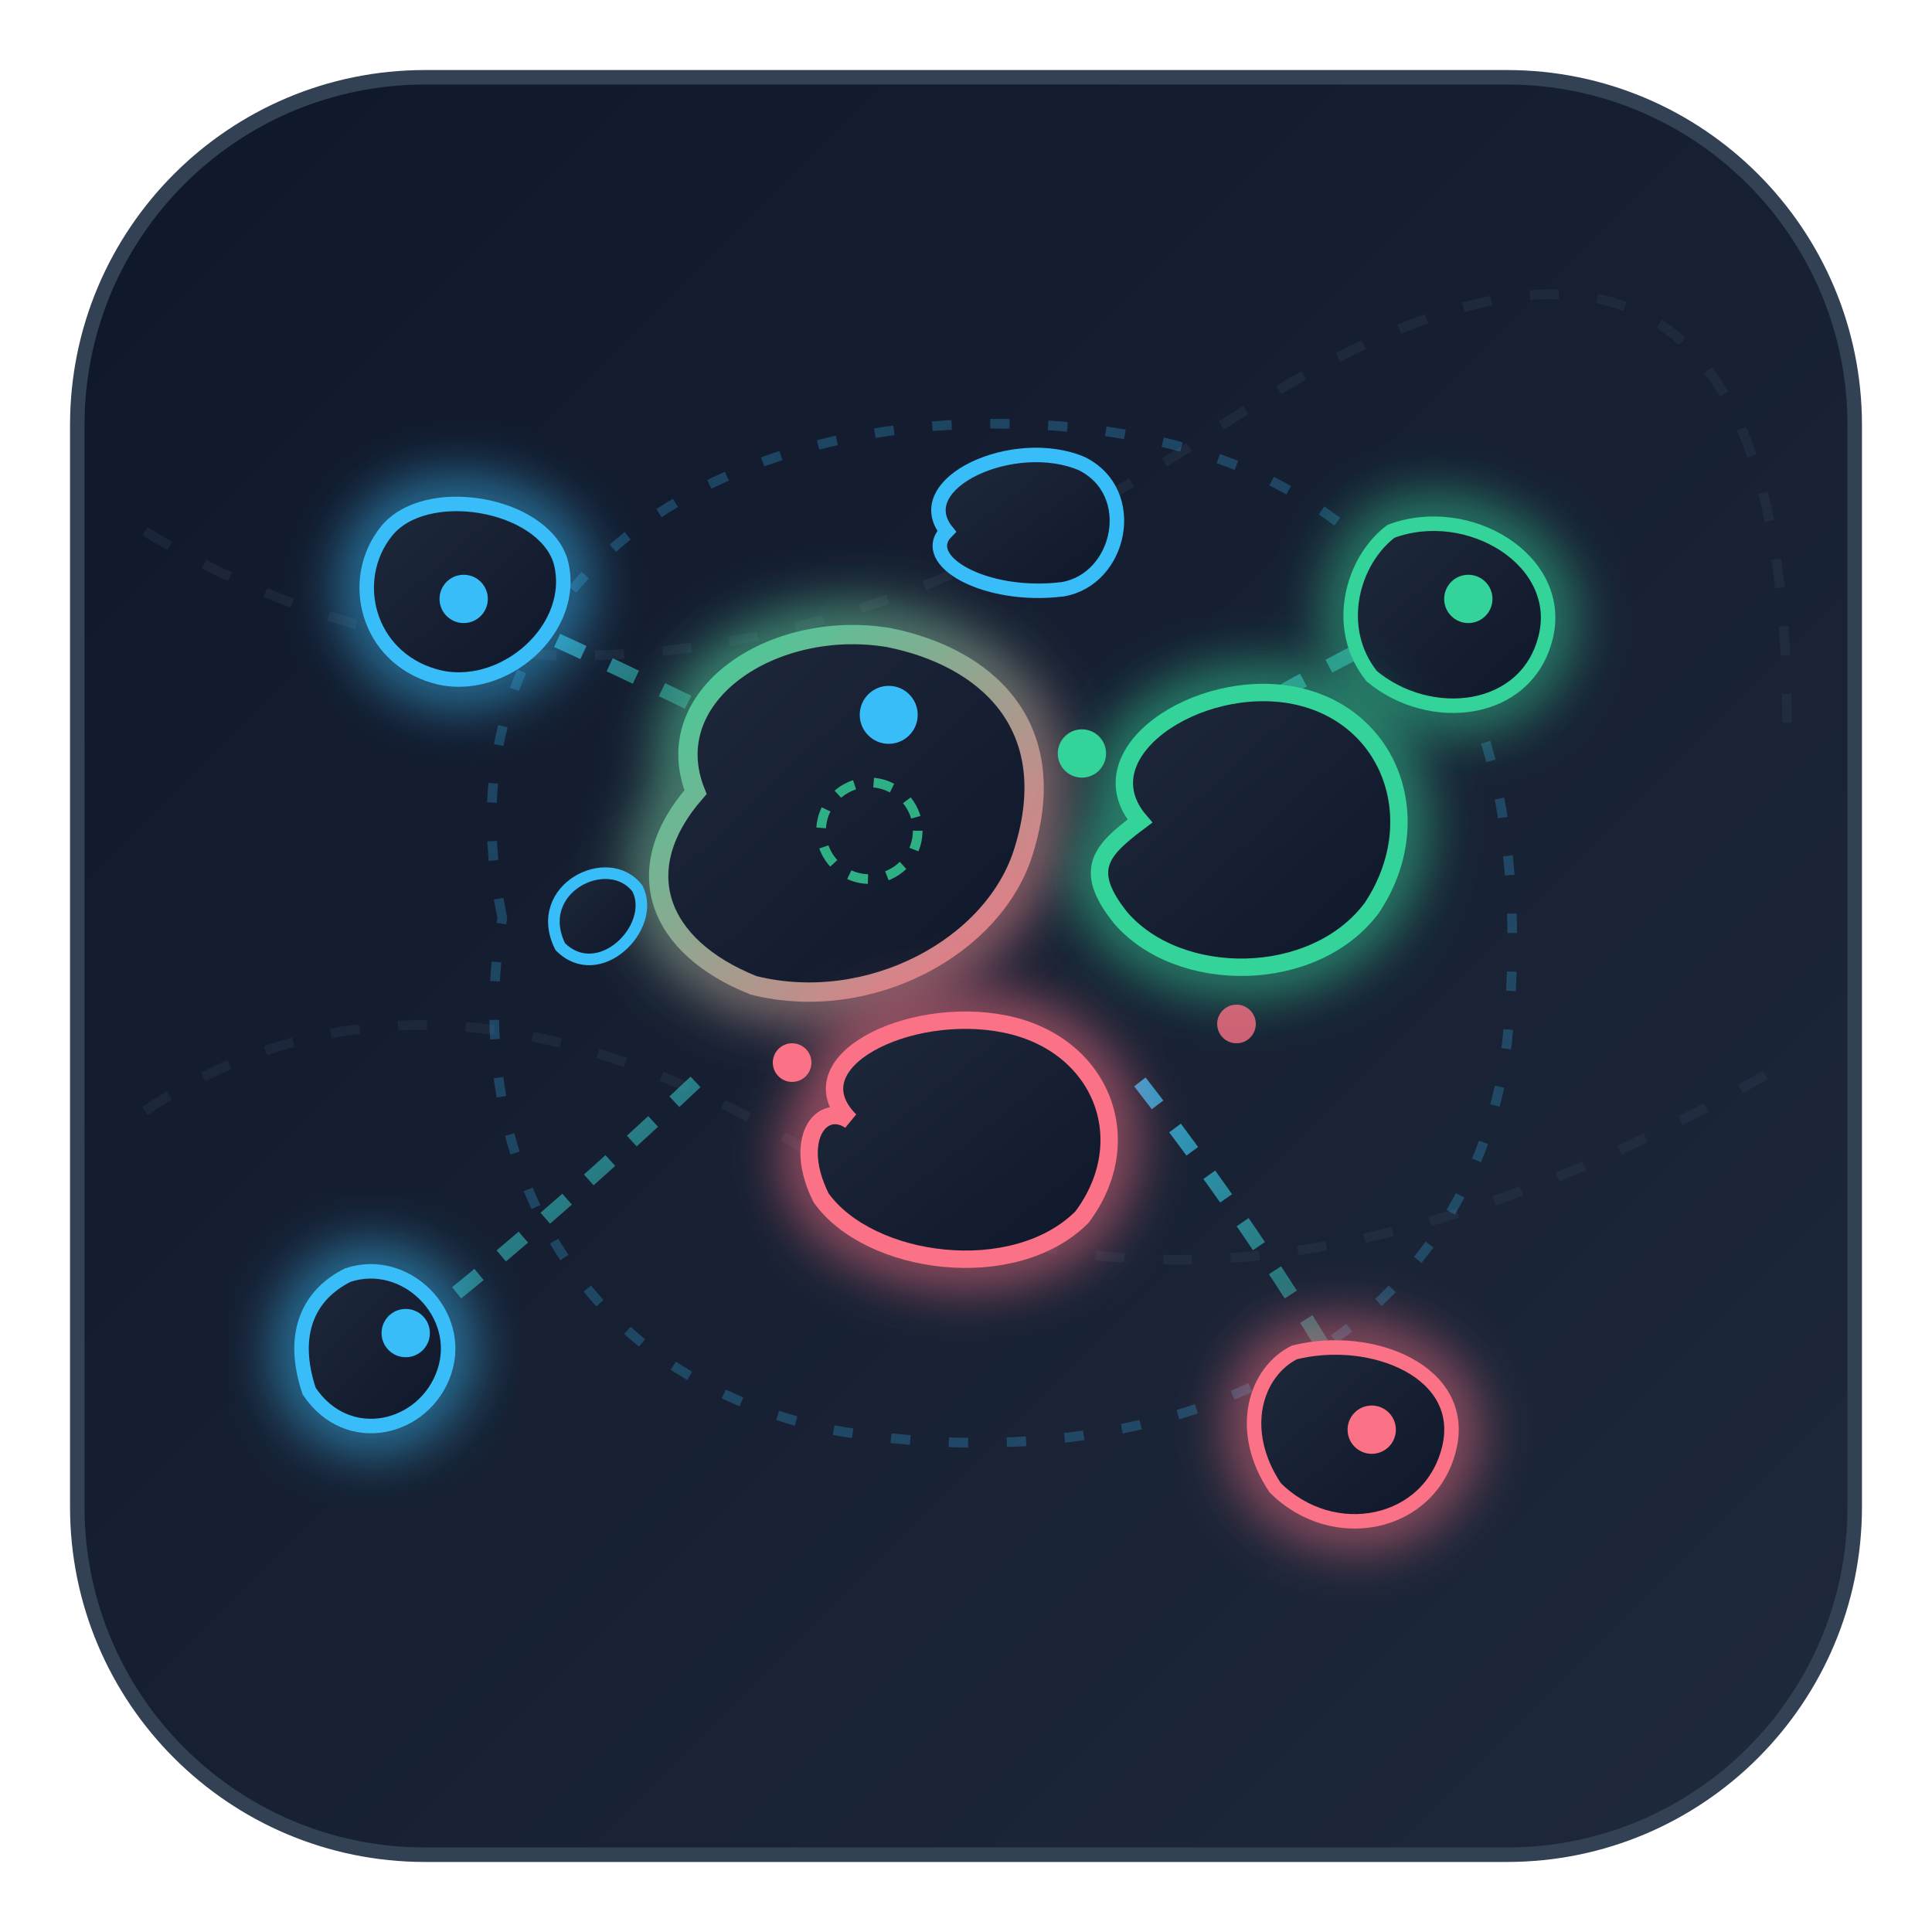
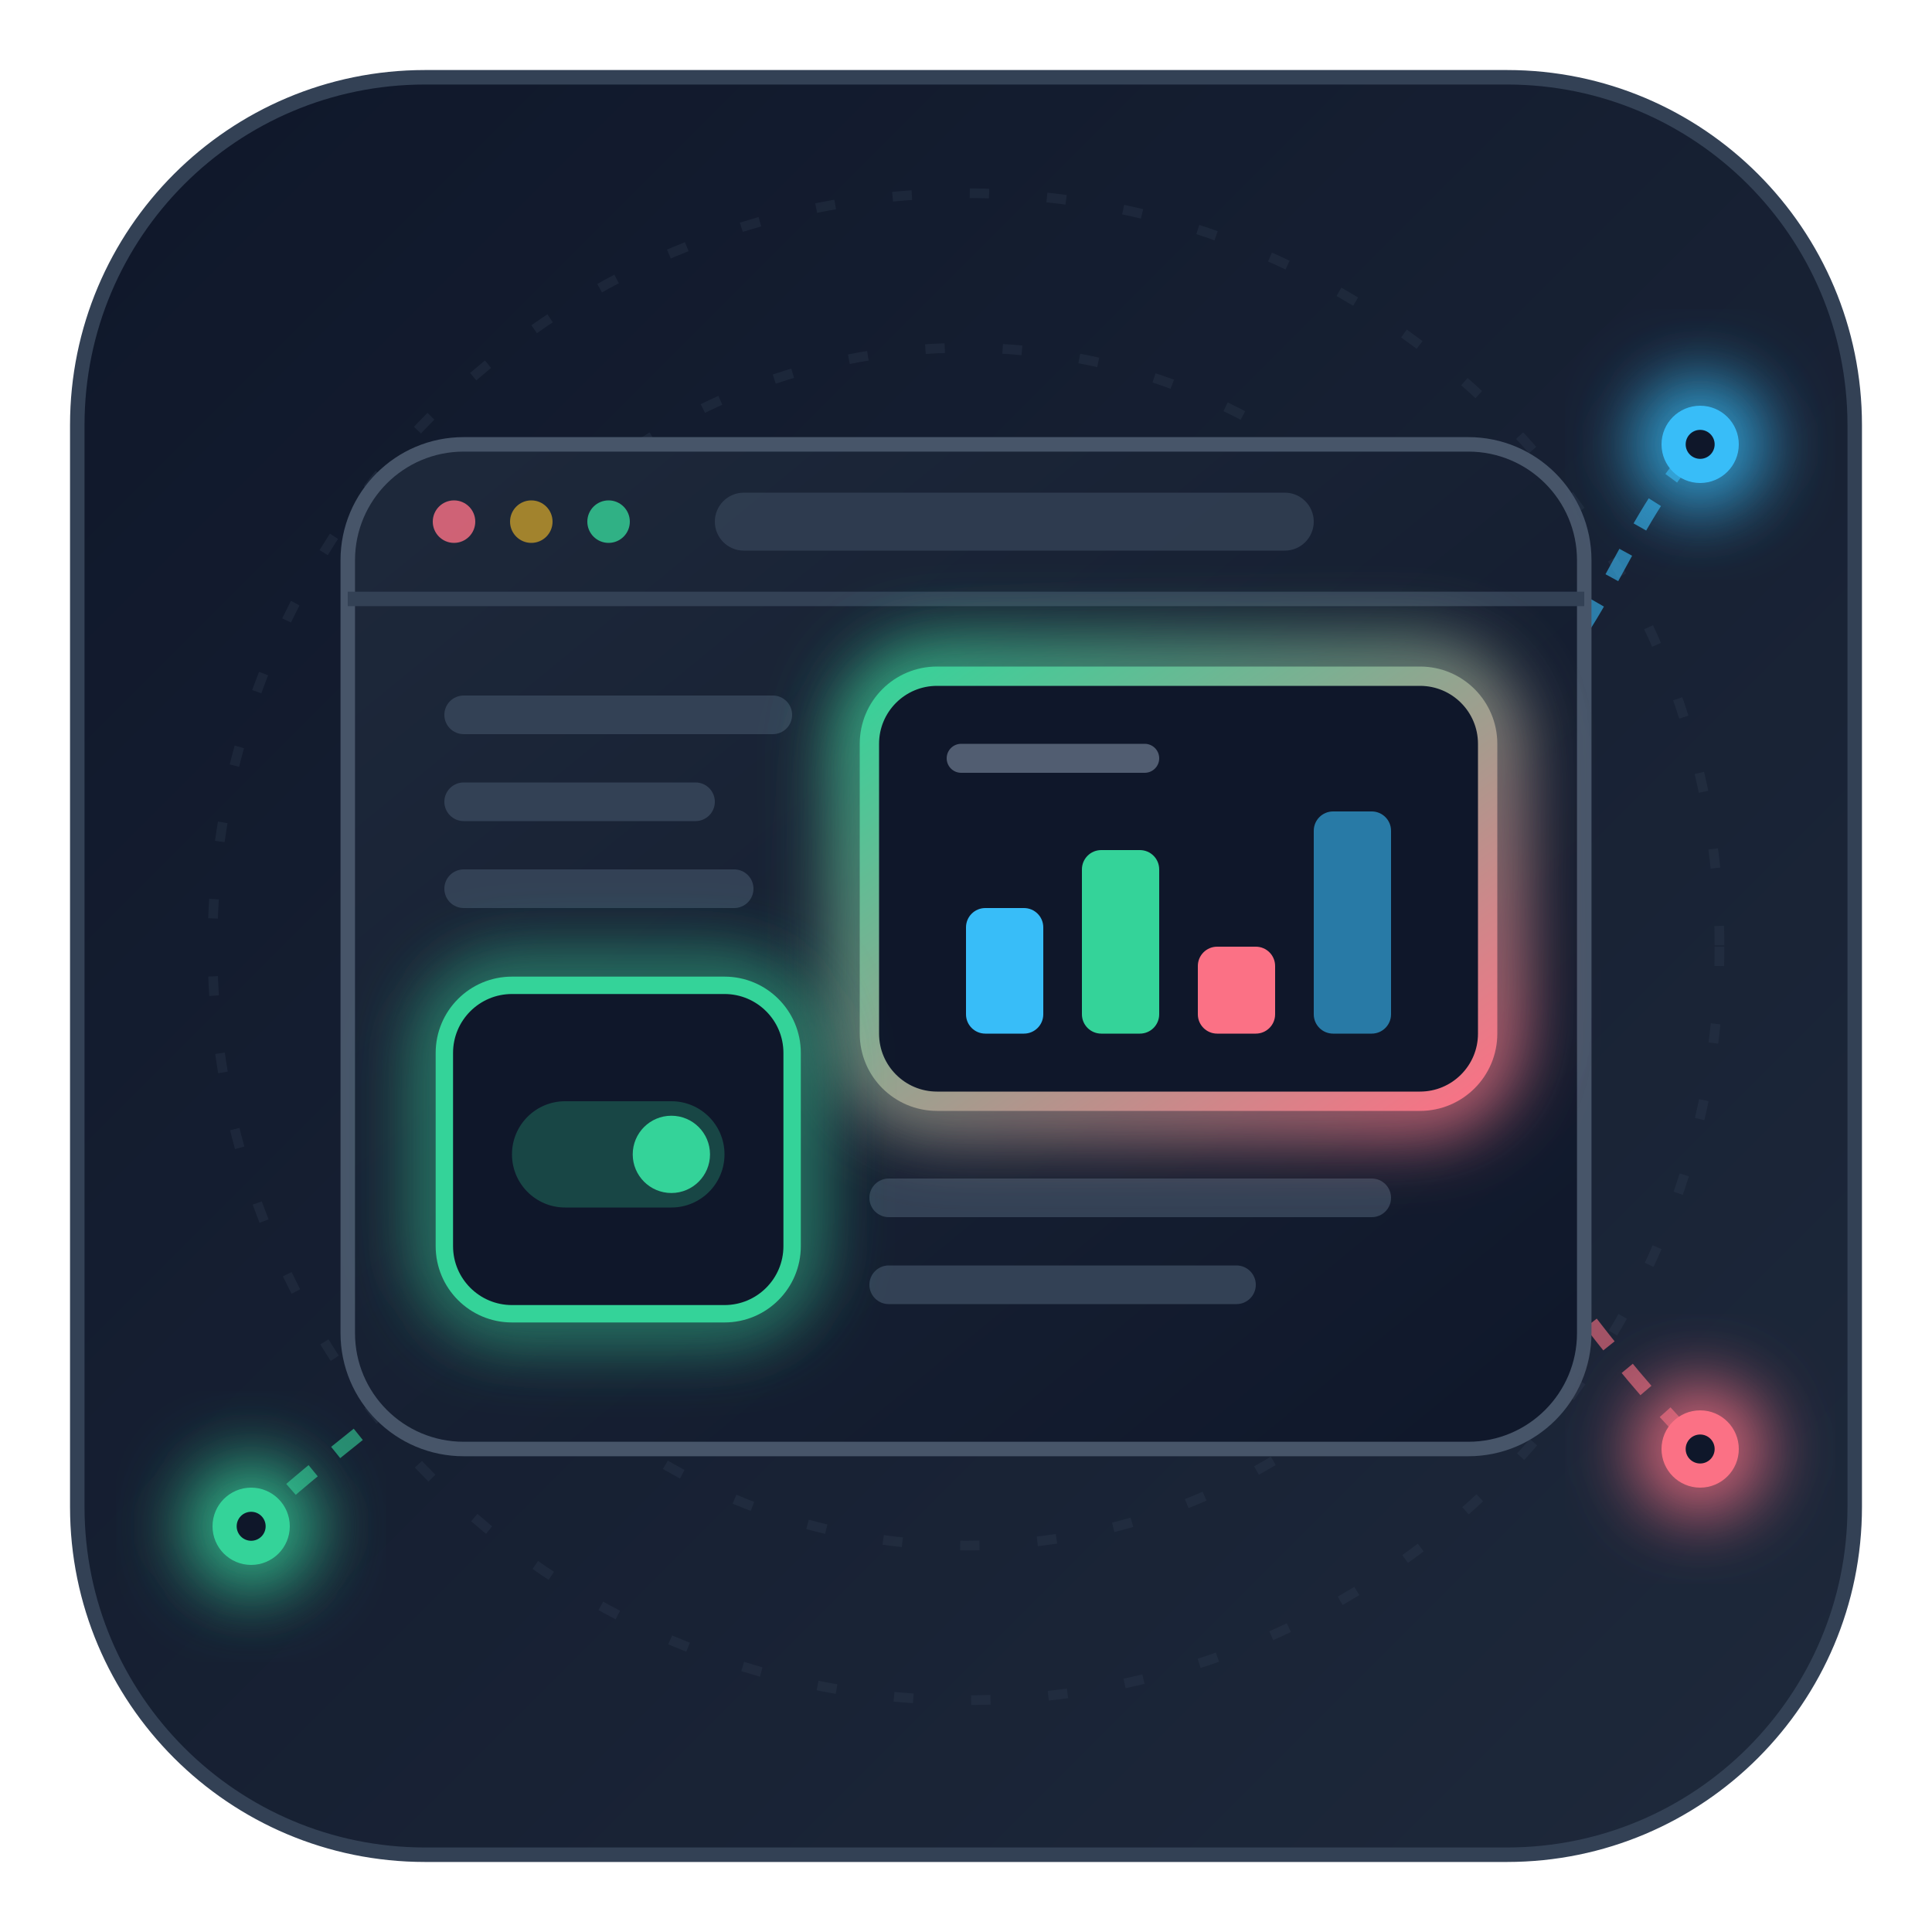
<svg xmlns="http://www.w3.org/2000/svg" viewBox="0 0 200 200" width="200" height="200">
  <defs>
    <linearGradient id="bg-core" x1="0%" y1="0%" x2="100%" y2="100%">
      <stop offset="0%" stop-color="#0F172A" />
      <stop offset="100%" stop-color="#1E293B" />
    </linearGradient>
-     <linearGradient id="island-surface" x1="0%" y1="0%" x2="100%" y2="100%">
+     <linearGradient id="window-surface" x1="0%" y1="0%" x2="100%" y2="100%">
      <stop offset="0%" stop-color="#1E293B" />
      <stop offset="100%" stop-color="#0F172A" />
    </linearGradient>
    <linearGradient id="archipelago-glow" x1="0%" y1="0%" x2="100%" y2="100%">
      <stop offset="0%" stop-color="#34D399" />
      <stop offset="100%" stop-color="#FB7185" />
    </linearGradient>
-     <linearGradient id="signal-line" x1="0%" y1="0%" x2="100%" y2="100%">
-       <stop offset="0%" stop-color="#38BDF8" stop-opacity="0.8" />
-       <stop offset="100%" stop-color="#34D399" stop-opacity="0.3" />
-     </linearGradient>
    <filter id="soft-glow" x="-50%" y="-50%" width="200%" height="200%">
-       <feGaussianBlur stdDeviation="3" />
+       <feGaussianBlur stdDeviation="3.5" />
    </filter>
  </defs>
  <rect x="8" y="8" width="184" height="184" rx="36" fill="url(#bg-core)" stroke="#334155" stroke-width="1.5" />
-   <path d="M 15,115 Q 45,95 85,120 T 185,110" fill="none" stroke="#334155" stroke-width="1" stroke-dasharray="3 4" opacity="0.3" />
-   <path d="M 15,55 Q 65,85 125,45 T 185,75" fill="none" stroke="#334155" stroke-width="1" stroke-dasharray="3 4" opacity="0.3" />
-   <path d="M 52,95 C 45,62 72,42 108,44 C 142,46 160,68 156,108 C 152,140 120,154 86,148 C 58,142 48,118 52,95 Z" fill="none" stroke="#38BDF8" stroke-width="1" stroke-dasharray="2 4" opacity="0.25" />
-   <path d="M 82,78 Q 62,68 48,62" fill="none" stroke="url(#signal-line)" stroke-width="1.5" stroke-dasharray="3 3" />
-   <path d="M 122,78 Q 138,68 152,62" fill="none" stroke="url(#signal-line)" stroke-width="1.5" stroke-dasharray="3 3" />
-   <path d="M 118,112 Q 132,130 142,148" fill="none" stroke="url(#signal-line)" stroke-width="1.5" stroke-dasharray="3 3" />
-   <path d="M 72,112 Q 55,128 42,138" fill="none" stroke="url(#signal-line)" stroke-width="1.5" stroke-dasharray="3 3" />
-   <path d="M 40,55 C 44,50 56,52 58,58 C 60,65 52,72 45,70 C 38,68 36,60 40,55 Z" fill="none" stroke="#38BDF8" stroke-width="4" filter="url(#soft-glow)" opacity="0.8" />
-   <path d="M 40,55 C 44,50 56,52 58,58 C 60,65 52,72 45,70 C 38,68 36,60 40,55 Z" fill="url(#island-surface)" stroke="#38BDF8" stroke-width="1.5" />
-   <circle cx="48" cy="62" r="2.5" fill="#38BDF8" />
-   <path d="M 144,55 C 152,52 162,58 160,66 C 158,74 148,75 142,70 C 138,65 140,58 144,55 Z" fill="none" stroke="#34D399" stroke-width="4" filter="url(#soft-glow)" opacity="0.8" />
-   <path d="M 144,55 C 152,52 162,58 160,66 C 158,74 148,75 142,70 C 138,65 140,58 144,55 Z" fill="url(#island-surface)" stroke="#34D399" stroke-width="1.5" />
-   <circle cx="152" cy="62" r="2.5" fill="#34D399" />
-   <path d="M 134,140 C 142,138 152,142 150,150 C 148,158 138,160 132,154 C 128,148 130,142 134,140 Z" fill="none" stroke="#FB7185" stroke-width="4" filter="url(#soft-glow)" opacity="0.8" />
-   <path d="M 134,140 C 142,138 152,142 150,150 C 148,158 138,160 132,154 C 128,148 130,142 134,140 Z" fill="url(#island-surface)" stroke="#FB7185" stroke-width="1.5" />
-   <circle cx="142" cy="148" r="2.5" fill="#FB7185" />
-   <path d="M 36,132 C 42,130 48,136 46,142 C 44,148 36,150 32,144 C 30,138 32,134 36,132 Z" fill="none" stroke="#38BDF8" stroke-width="4" filter="url(#soft-glow)" opacity="0.8" />
-   <path d="M 36,132 C 42,130 48,136 46,142 C 44,148 36,150 32,144 C 30,138 32,134 36,132 Z" fill="url(#island-surface)" stroke="#38BDF8" stroke-width="1.5" />
-   <circle cx="42" cy="138" r="2.5" fill="#38BDF8" />
-   <path d="M 72,82 C 68,72 80,64 92,66 C 102,68 110,75 106,88 C 103,98 90,105 78,102 C 68,98 65,90 72,82 Z" fill="none" stroke="url(#archipelago-glow)" stroke-width="5" filter="url(#soft-glow)" opacity="0.85" />
-   <path d="M 72,82 C 68,72 80,64 92,66 C 102,68 110,75 106,88 C 103,98 90,105 78,102 C 68,98 65,90 72,82 Z" fill="url(#island-surface)" stroke="url(#archipelago-glow)" stroke-width="2" />
-   <path d="M 118,85 C 112,78 124,70 134,72 C 144,74 148,85 142,94 C 136,102 122,102 116,95 C 112,90 114,88 118,85 Z" fill="none" stroke="#34D399" stroke-width="4" filter="url(#soft-glow)" opacity="0.85" />
-   <path d="M 118,85 C 112,78 124,70 134,72 C 144,74 148,85 142,94 C 136,102 122,102 116,95 C 112,90 114,88 118,85 Z" fill="url(#island-surface)" stroke="#34D399" stroke-width="1.8" />
-   <path d="M 88,116 C 82,110 94,104 104,106 C 114,108 118,118 112,126 C 105,133 90,131 85,124 C 82,118 85,114 88,116 Z" fill="none" stroke="#FB7185" stroke-width="4" filter="url(#soft-glow)" opacity="0.85" />
-   <path d="M 88,116 C 82,110 94,104 104,106 C 114,108 118,118 112,126 C 105,133 90,131 85,124 C 82,118 85,114 88,116 Z" fill="url(#island-surface)" stroke="#FB7185" stroke-width="1.8" />
-   <path d="M 98,55 C 94,50 105,45 112,48 C 118,51 116,60 110,61 C 102,62 95,58 98,55 Z" fill="url(#island-surface)" stroke="#38BDF8" stroke-width="1.5" />
-   <path d="M 58,98 C 55,92 63,88 66,92 C 68,96 62,102 58,98 Z" fill="url(#island-surface)" stroke="#38BDF8" stroke-width="1.2" />
-   <circle cx="112" cy="78" r="2.5" fill="#34D399" />
-   <circle cx="82" cy="110" r="2" fill="#FB7185" />
-   <circle cx="128" cy="106" r="2" fill="#FB7185" opacity="0.8" />
-   <circle cx="92" cy="74" r="3" fill="#38BDF8" />
-   <circle cx="90" cy="86" r="5" fill="none" stroke="#34D399" stroke-width="1" stroke-dasharray="2 2" opacity="0.8" />
+   <g fill="none" stroke="#334155" stroke-width="1" stroke-dasharray="2 6" opacity="0.3">
+     <circle cx="100" cy="98" r="62" />
+     <circle cx="100" cy="98" r="78" />
+   </g>
+   <path d="M 156,74 C 166,66 168,54 176,46" fill="none" stroke="#38BDF8" stroke-width="1.5" stroke-dasharray="3 3" opacity="0.6" />
+   <path d="M 50,136 C 42,146 34,150 26,158" fill="none" stroke="#34D399" stroke-width="1.5" stroke-dasharray="3 3" opacity="0.6" />
+   <path d="M 150,118 C 160,130 166,140 176,150" fill="none" stroke="#FB7185" stroke-width="1.5" stroke-dasharray="3 3" opacity="0.6" />
+   <rect x="36" y="46" width="128" height="104" rx="12" fill="url(#window-surface)" stroke="#475569" stroke-width="1.5" />
+   <path d="M 36,62 L 164,62" stroke="#334155" stroke-width="1.5" />
+   <circle cx="47" cy="54" r="2.2" fill="#FB7185" opacity="0.8" />
+   <circle cx="55" cy="54" r="2.2" fill="#FBBF24" opacity="0.6" />
+   <circle cx="63" cy="54" r="2.2" fill="#34D399" opacity="0.8" />
+   <rect x="74" y="51" width="62" height="6" rx="3" fill="#334155" opacity="0.8" />
+   <rect x="46" y="72" width="36" height="4" rx="2" fill="#334155" />
+   <rect x="46" y="81" width="28" height="4" rx="2" fill="#334155" />
+   <rect x="46" y="90" width="32" height="4" rx="2" fill="#334155" />
+   <rect x="90" y="122" width="54" height="4" rx="2" fill="#334155" />
+   <rect x="90" y="131" width="40" height="4" rx="2" fill="#334155" />
+   <rect x="90" y="70" width="64" height="44" rx="7" fill="none" stroke="url(#archipelago-glow)" stroke-width="7" filter="url(#soft-glow)" opacity="0.85" />
+   <rect x="90" y="70" width="64" height="44" rx="7" fill="#0F172A" stroke="url(#archipelago-glow)" stroke-width="2" />
+   <rect x="98" y="77" width="22" height="3" rx="1.5" fill="#94A3B8" opacity="0.5" />
+   <rect x="100" y="94" width="8" height="13" rx="2" fill="#38BDF8" />
+   <rect x="112" y="88" width="8" height="19" rx="2" fill="#34D399" />
+   <rect x="124" y="98" width="8" height="9" rx="2" fill="#FB7185" />
+   <rect x="136" y="84" width="8" height="23" rx="2" fill="#38BDF8" opacity="0.6" />
+   <rect x="46" y="102" width="36" height="34" rx="7" fill="none" stroke="#34D399" stroke-width="5" filter="url(#soft-glow)" opacity="0.7" />
+   <rect x="46" y="102" width="36" height="34" rx="7" fill="#0F172A" stroke="#34D399" stroke-width="1.8" />
+   <rect x="53" y="114" width="22" height="11" rx="5.5" fill="#34D399" opacity="0.25" />
+   <circle cx="69.5" cy="119.5" r="4" fill="#34D399" />
+   <g>
+     <circle cx="176" cy="46" r="7" fill="#38BDF8" filter="url(#soft-glow)" opacity="0.8" />
+     <circle cx="176" cy="46" r="4" fill="#38BDF8" />
+     <circle cx="176" cy="46" r="1.5" fill="#0F172A" />
+   </g>
+   <g>
+     <circle cx="26" cy="158" r="7" fill="#34D399" filter="url(#soft-glow)" opacity="0.8" />
+     <circle cx="26" cy="158" r="4" fill="#34D399" />
+     <circle cx="26" cy="158" r="1.5" fill="#0F172A" />
+   </g>
+   <g>
+     <circle cx="176" cy="150" r="7" fill="#FB7185" filter="url(#soft-glow)" opacity="0.8" />
+     <circle cx="176" cy="150" r="4" fill="#FB7185" />
+     <circle cx="176" cy="150" r="1.5" fill="#0F172A" />
+   </g>
</svg>
